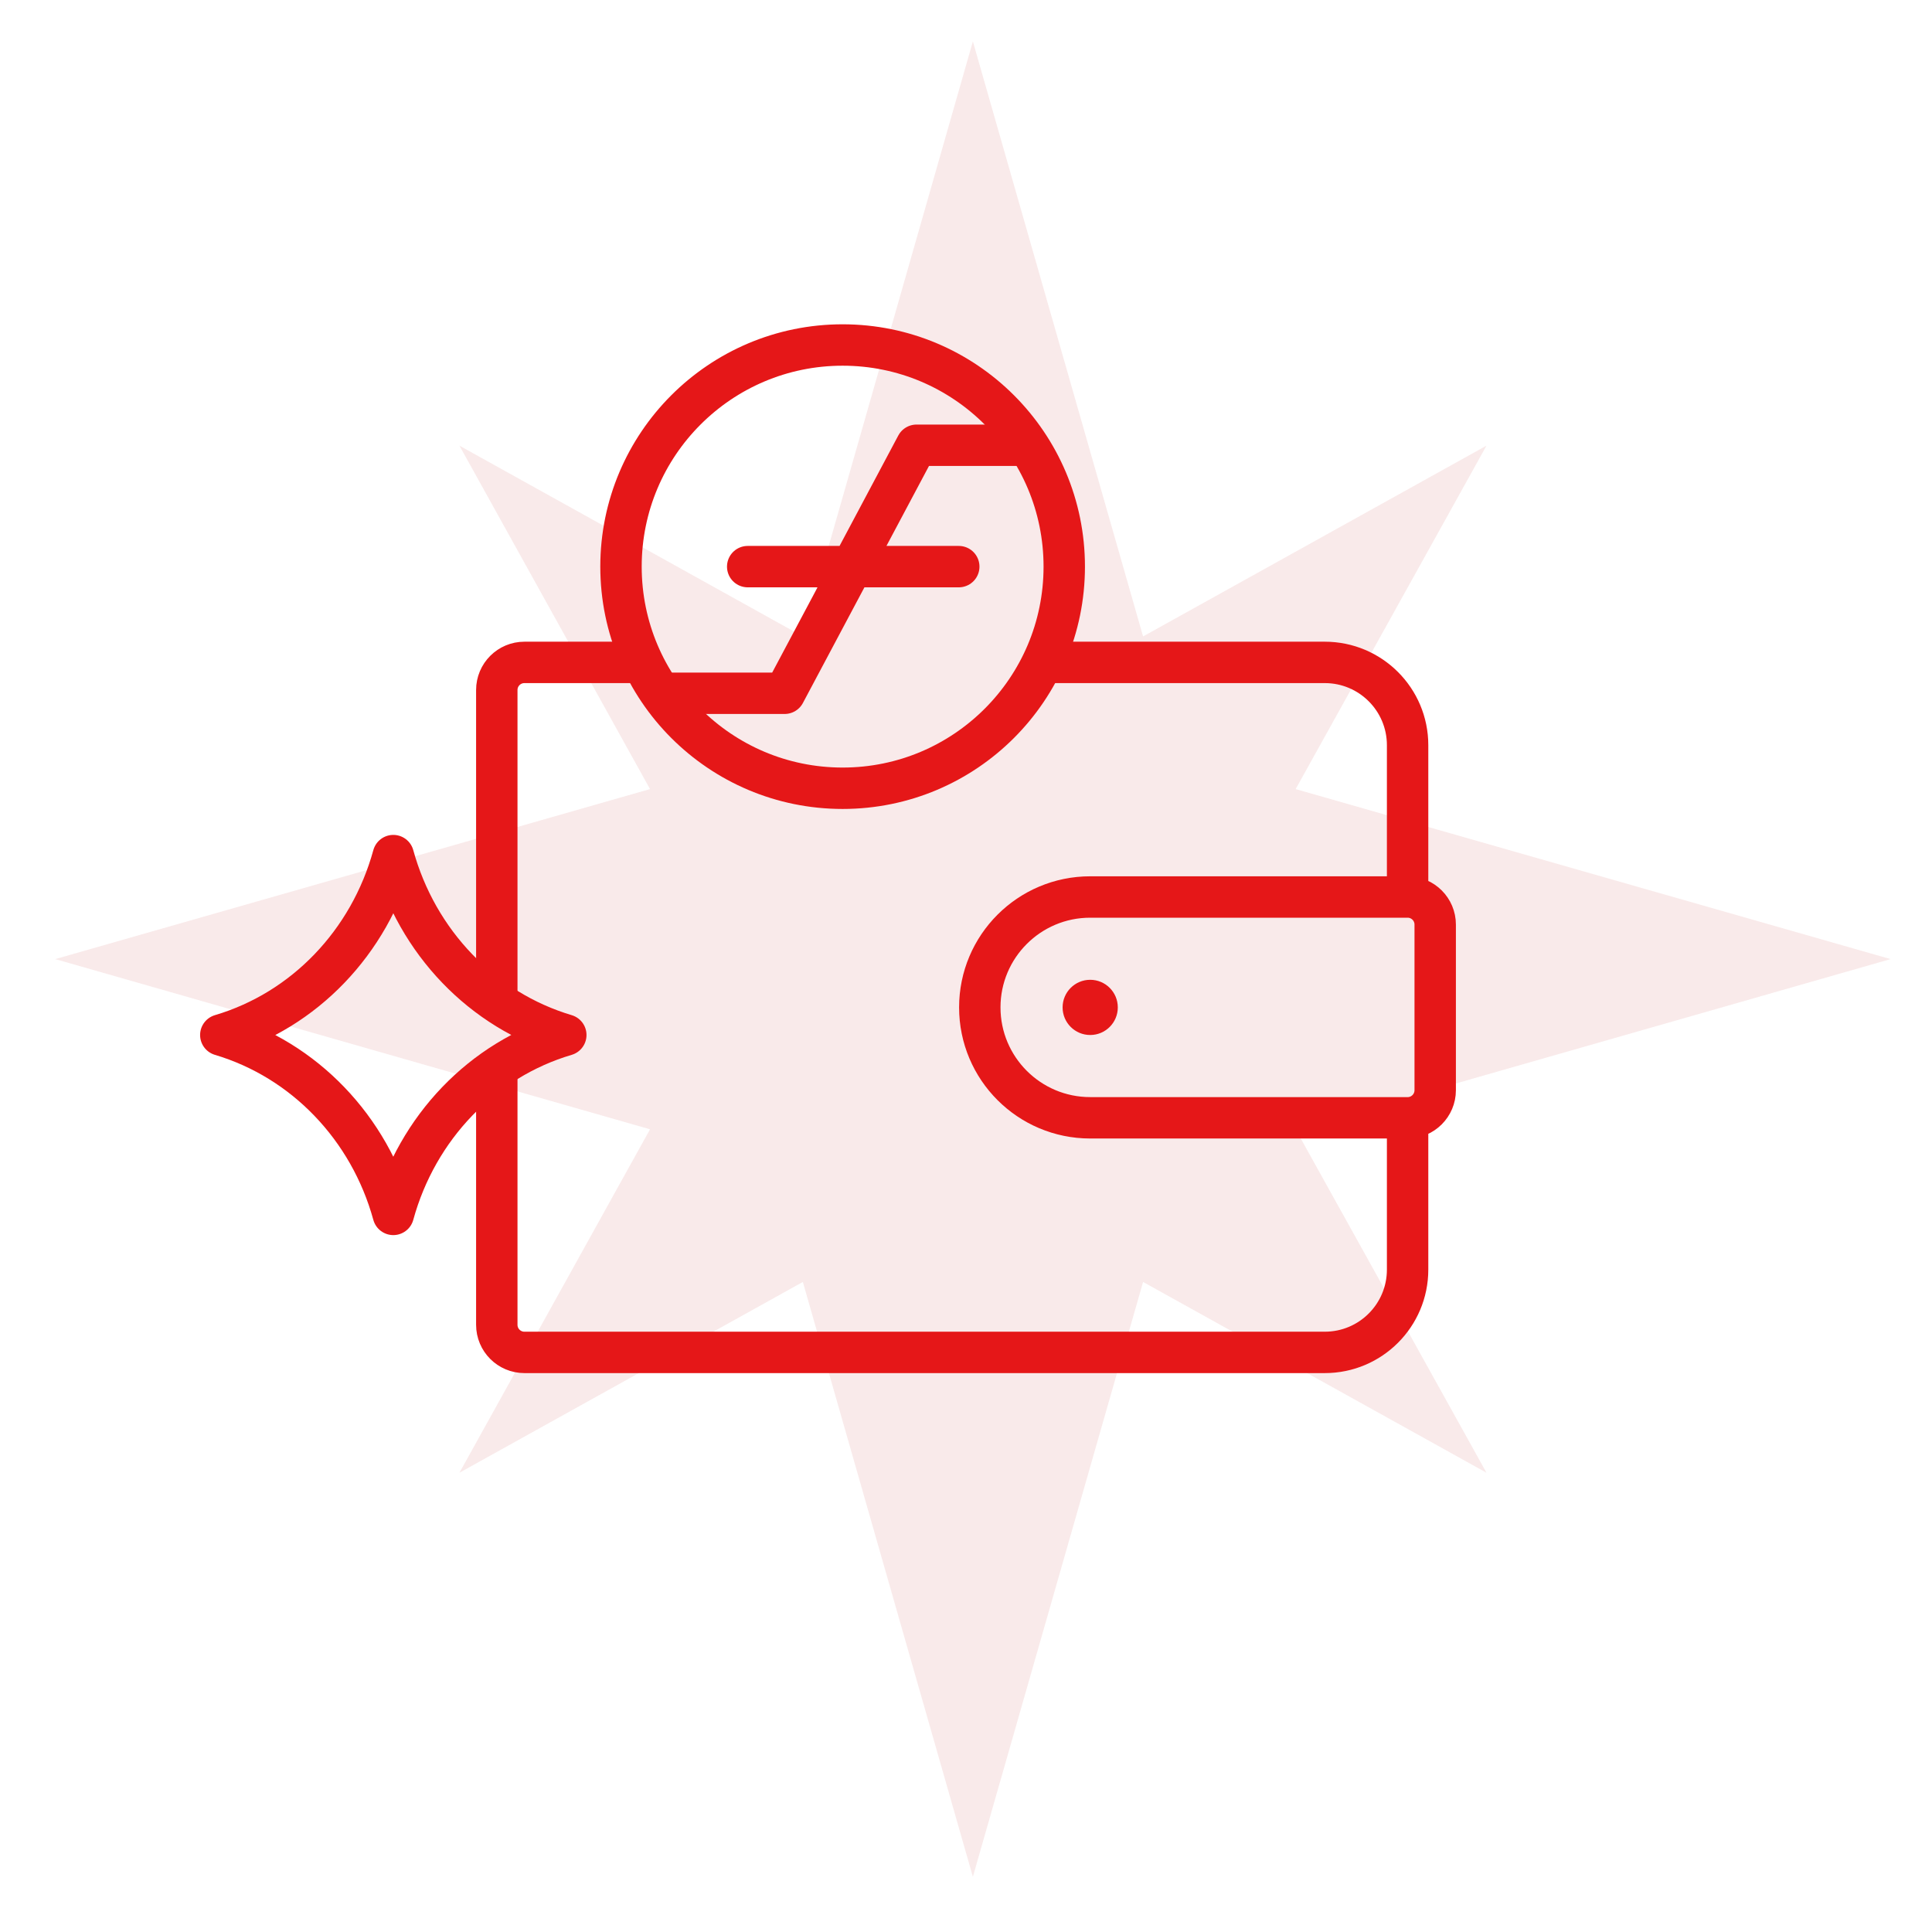
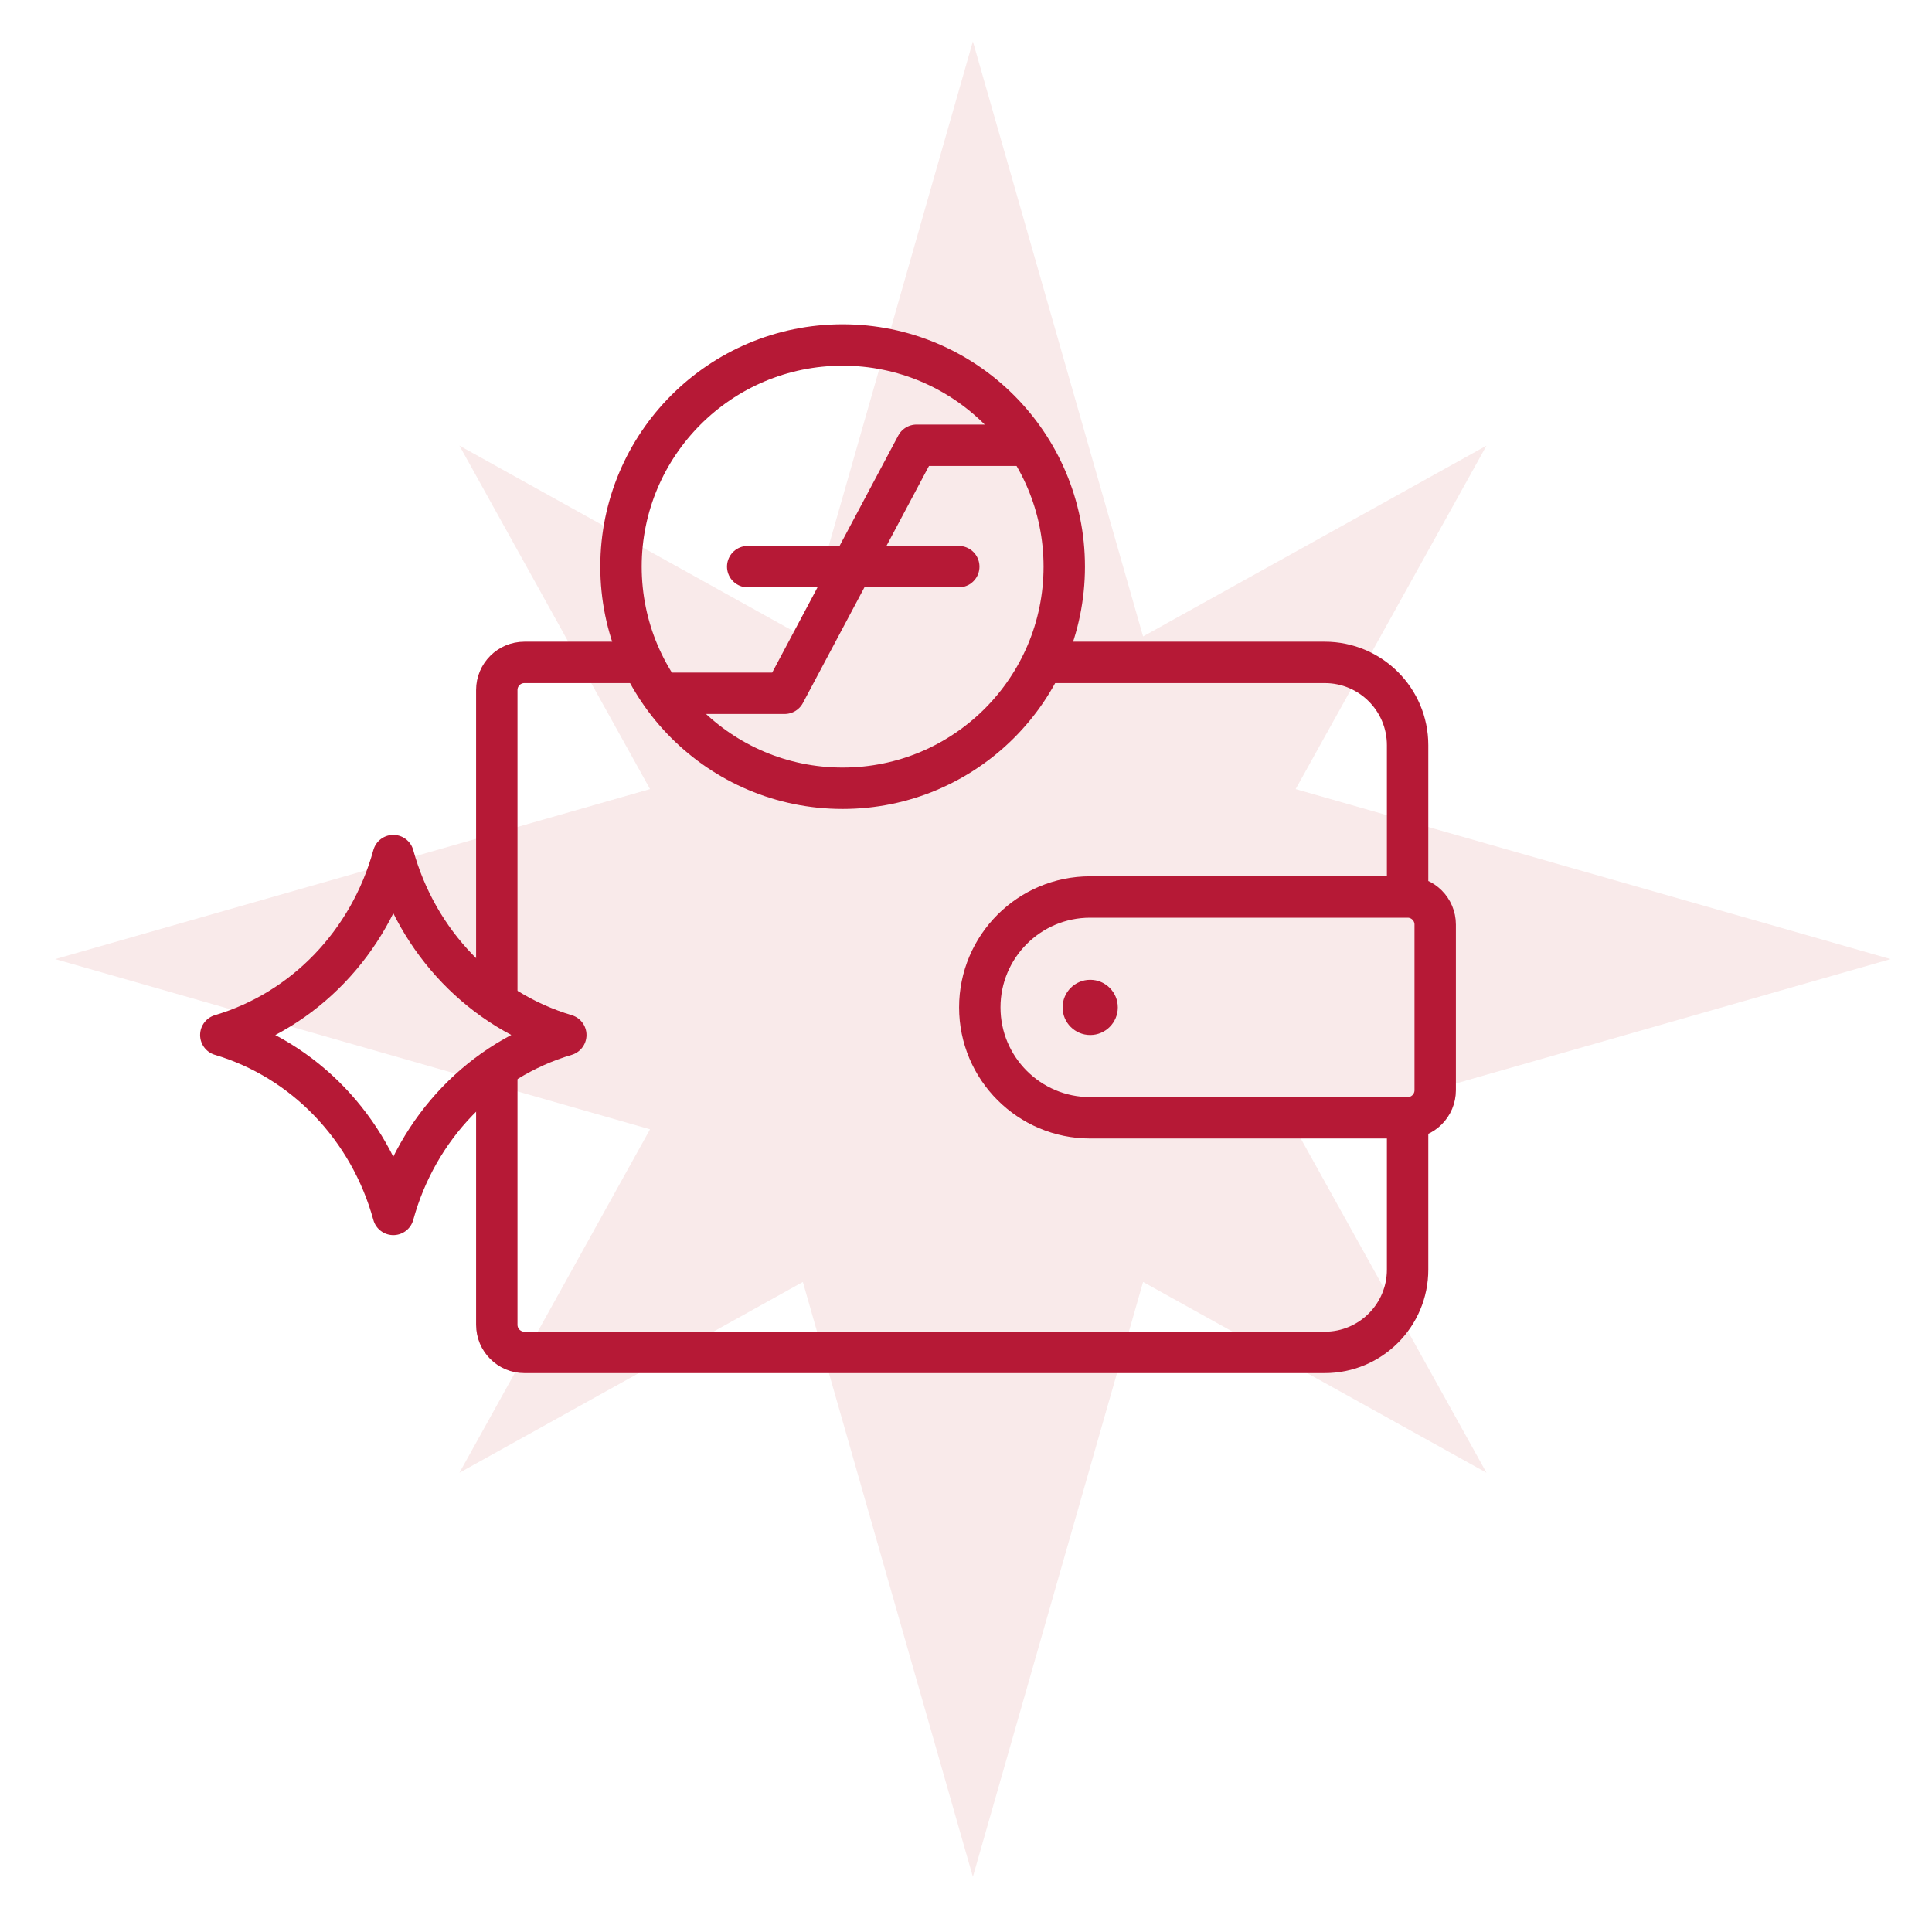
<svg xmlns="http://www.w3.org/2000/svg" width="140" height="140" viewBox="0 0 140 140" fill="none">
  <path opacity="0.5" d="M93.888 81.834L137 69.5L93.888 57.18L107.717 32.293L82.832 46.118L70.498 3L58.178 46.118L33.292 32.293L47.103 57.18L4 69.5L47.103 81.834L33.292 106.721L58.178 92.896L70.498 136L82.832 92.896L107.717 106.721L93.888 81.834Z" fill="#F3D5D5" />
-   <path d="M102 81H79C74.582 81 71 77.418 71 73C71 68.582 74.582 65 79 65C79 65 100.895 65 102 65M102 81C103.105 81 104 80.105 104 79V67C104 65.895 103.105 65 102 65M102 81V92C102 95.314 99.314 98 96 98H38C36.895 98 36 97.105 36 96V77.5M102 65V54C102 50.686 99.314 48 96 48H75.5M46.5 48H38C36.895 48 36 48.895 36 50V72" stroke="#E51718" stroke-width="3" />
-   <circle cx="79" cy="73" r="2" fill="#E51718" />
-   <circle cx="61.06" cy="41.06" r="16.06" stroke="#E51718" stroke-width="3" />
-   <path d="M48.062 50.237H56.857L66.417 32.265H74.065M54.181 41.06H69.476" stroke="#E51718" stroke-width="3" stroke-linecap="round" stroke-linejoin="round" />
-   <path d="M28.5 62C26.775 68.289 22.045 73.213 16 75C22.045 76.799 26.775 81.723 28.5 88C30.225 81.711 34.955 76.786 41 75C34.955 73.201 30.225 68.277 28.5 62Z" stroke="#E51718" stroke-width="3" stroke-linejoin="round" />
+   <path d="M102 81H79C74.582 81 71 77.418 71 73C71 68.582 74.582 65 79 65C79 65 100.895 65 102 65M102 81C103.105 81 104 80.105 104 79V67C104 65.895 103.105 65 102 65M102 81V92C102 95.314 99.314 98 96 98H38C36.895 98 36 97.105 36 96V77.5M102 65V54C102 50.686 99.314 48 96 48H75.5M46.5 48H38C36.895 48 36 48.895 36 50V72" stroke="#B61936" stroke-width="3" />
+   <circle cx="79" cy="73" r="2" fill="#B61936" />
+   <circle cx="61.06" cy="41.06" r="16.06" stroke="#B61936" stroke-width="3" />
+   <path d="M48.062 50.237H56.857L66.417 32.265H74.065M54.181 41.06H69.476" stroke="#B61936" stroke-width="3" stroke-linecap="round" stroke-linejoin="round" />
+   <path d="M28.5 62C26.775 68.289 22.045 73.213 16 75C22.045 76.799 26.775 81.723 28.5 88C30.225 81.711 34.955 76.786 41 75C34.955 73.201 30.225 68.277 28.5 62Z" stroke="#B61936" stroke-width="3" stroke-linejoin="round" />
</svg>
